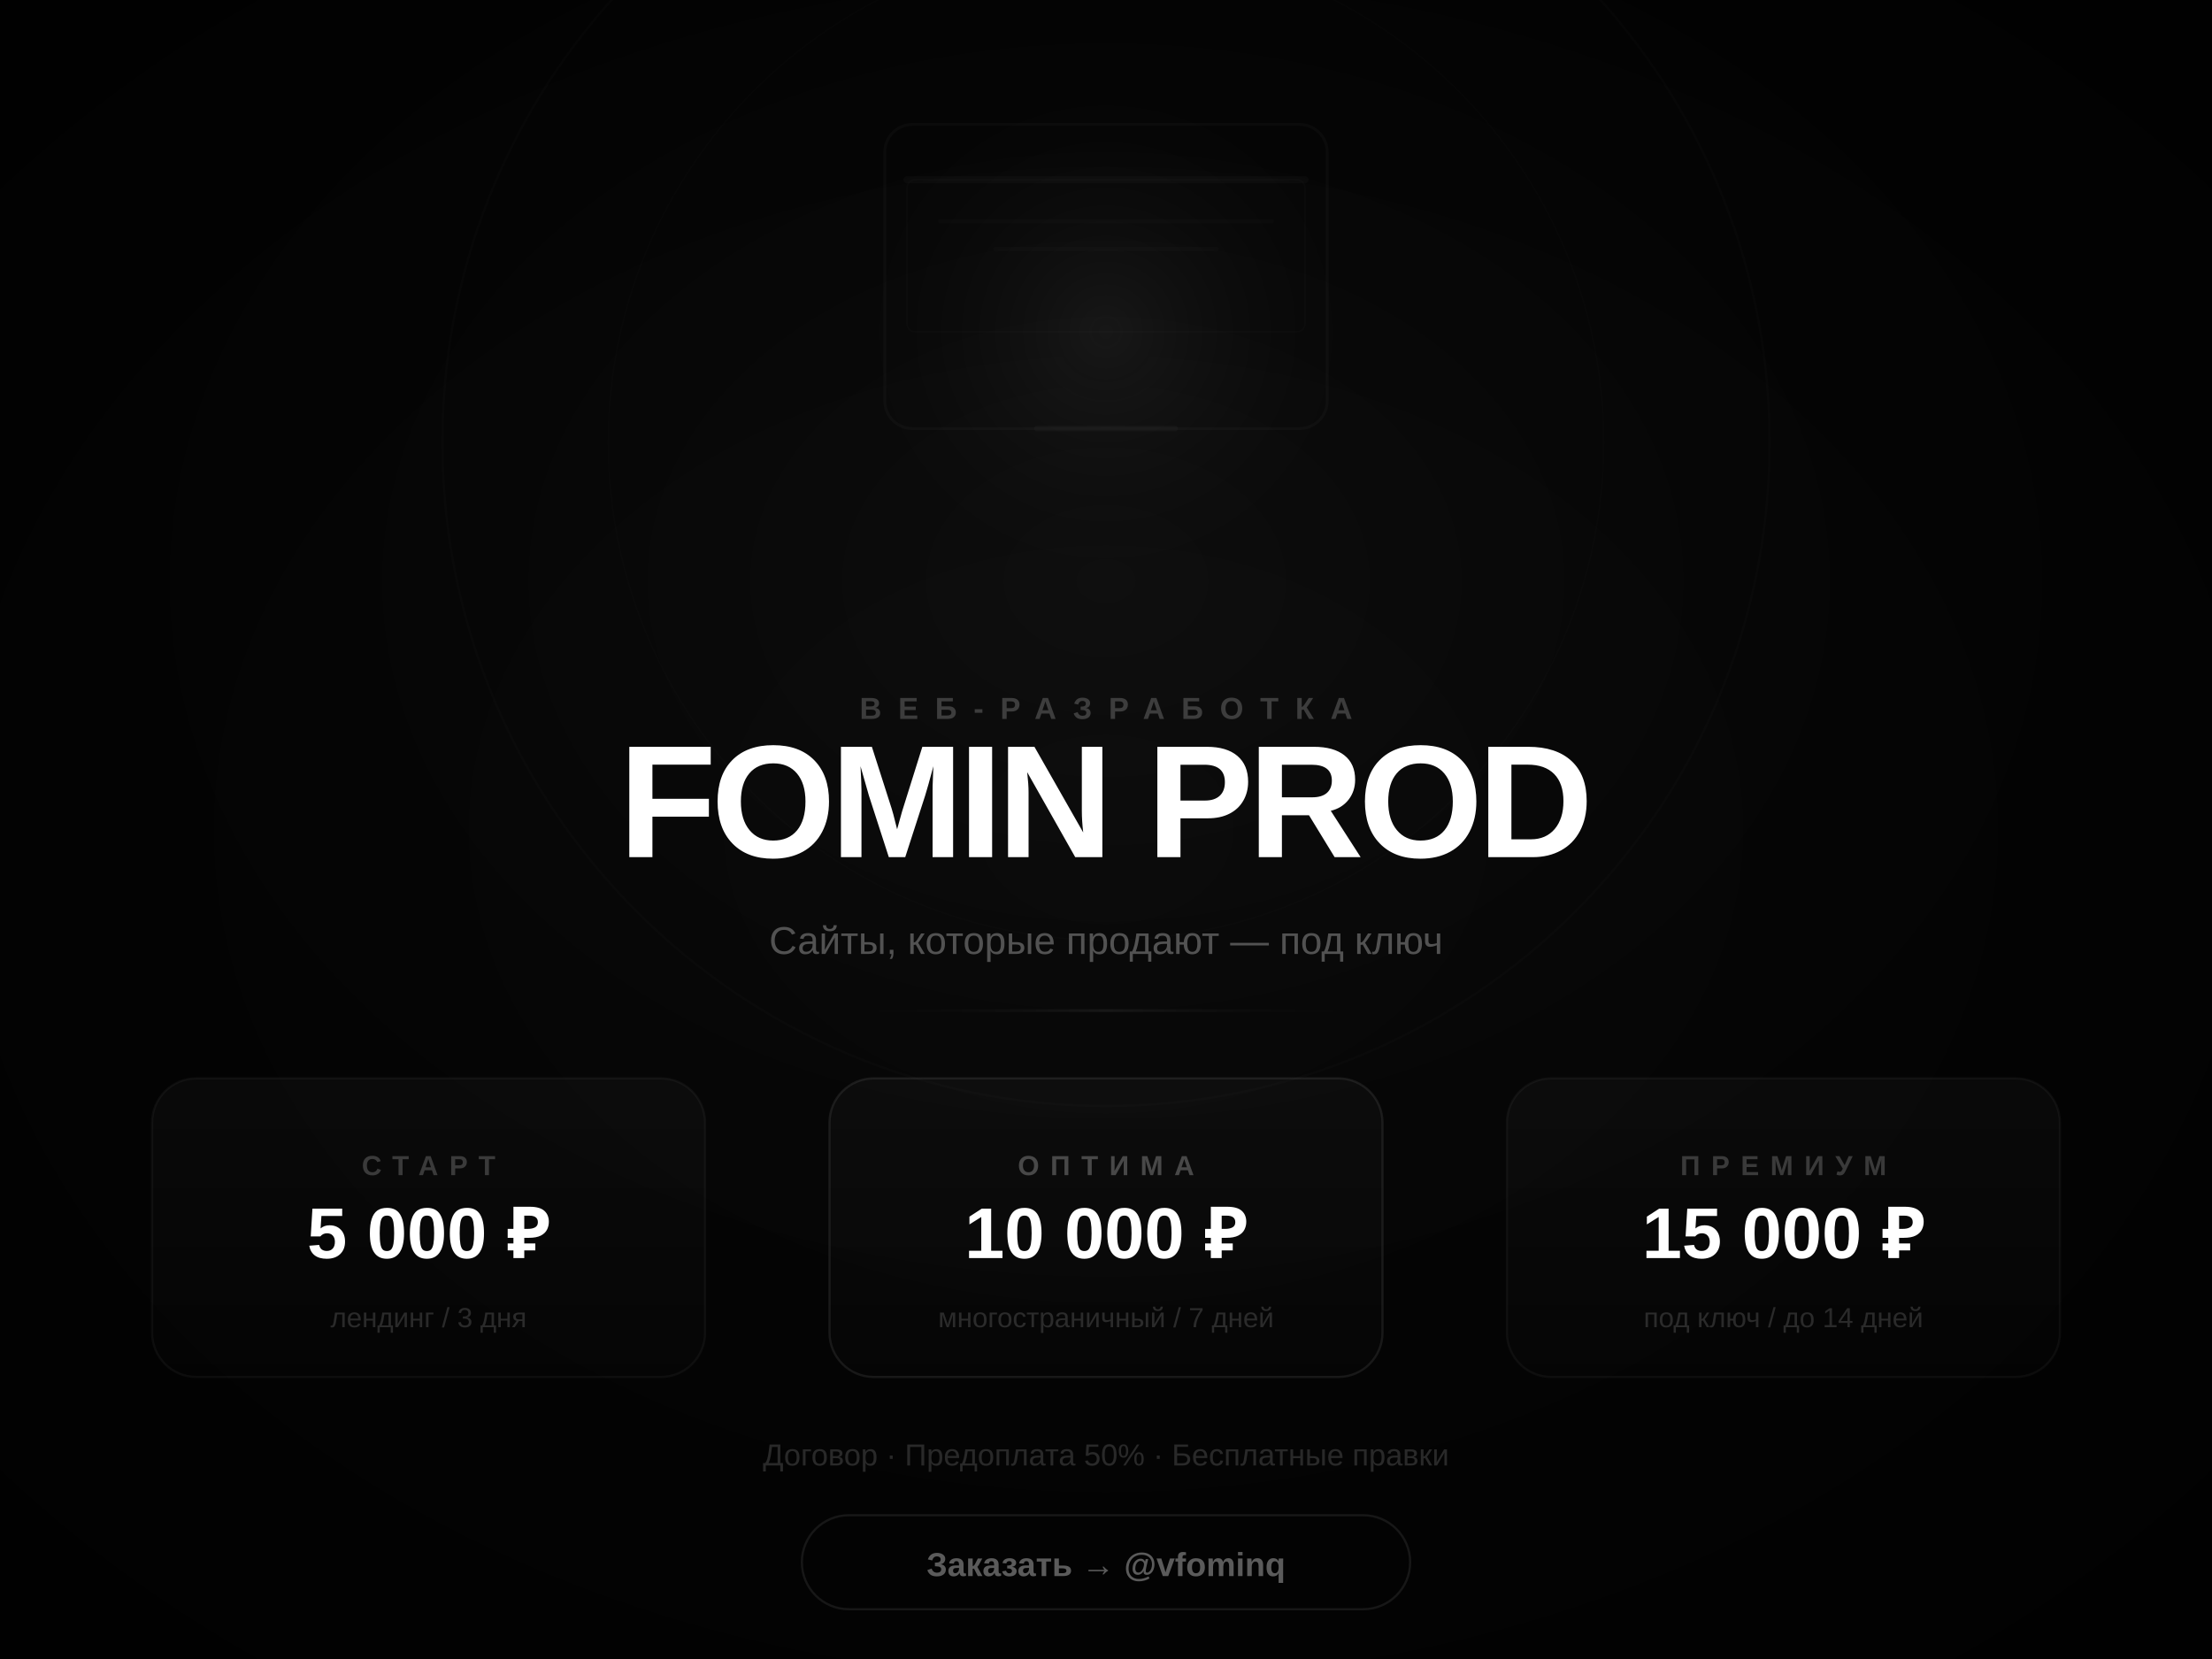
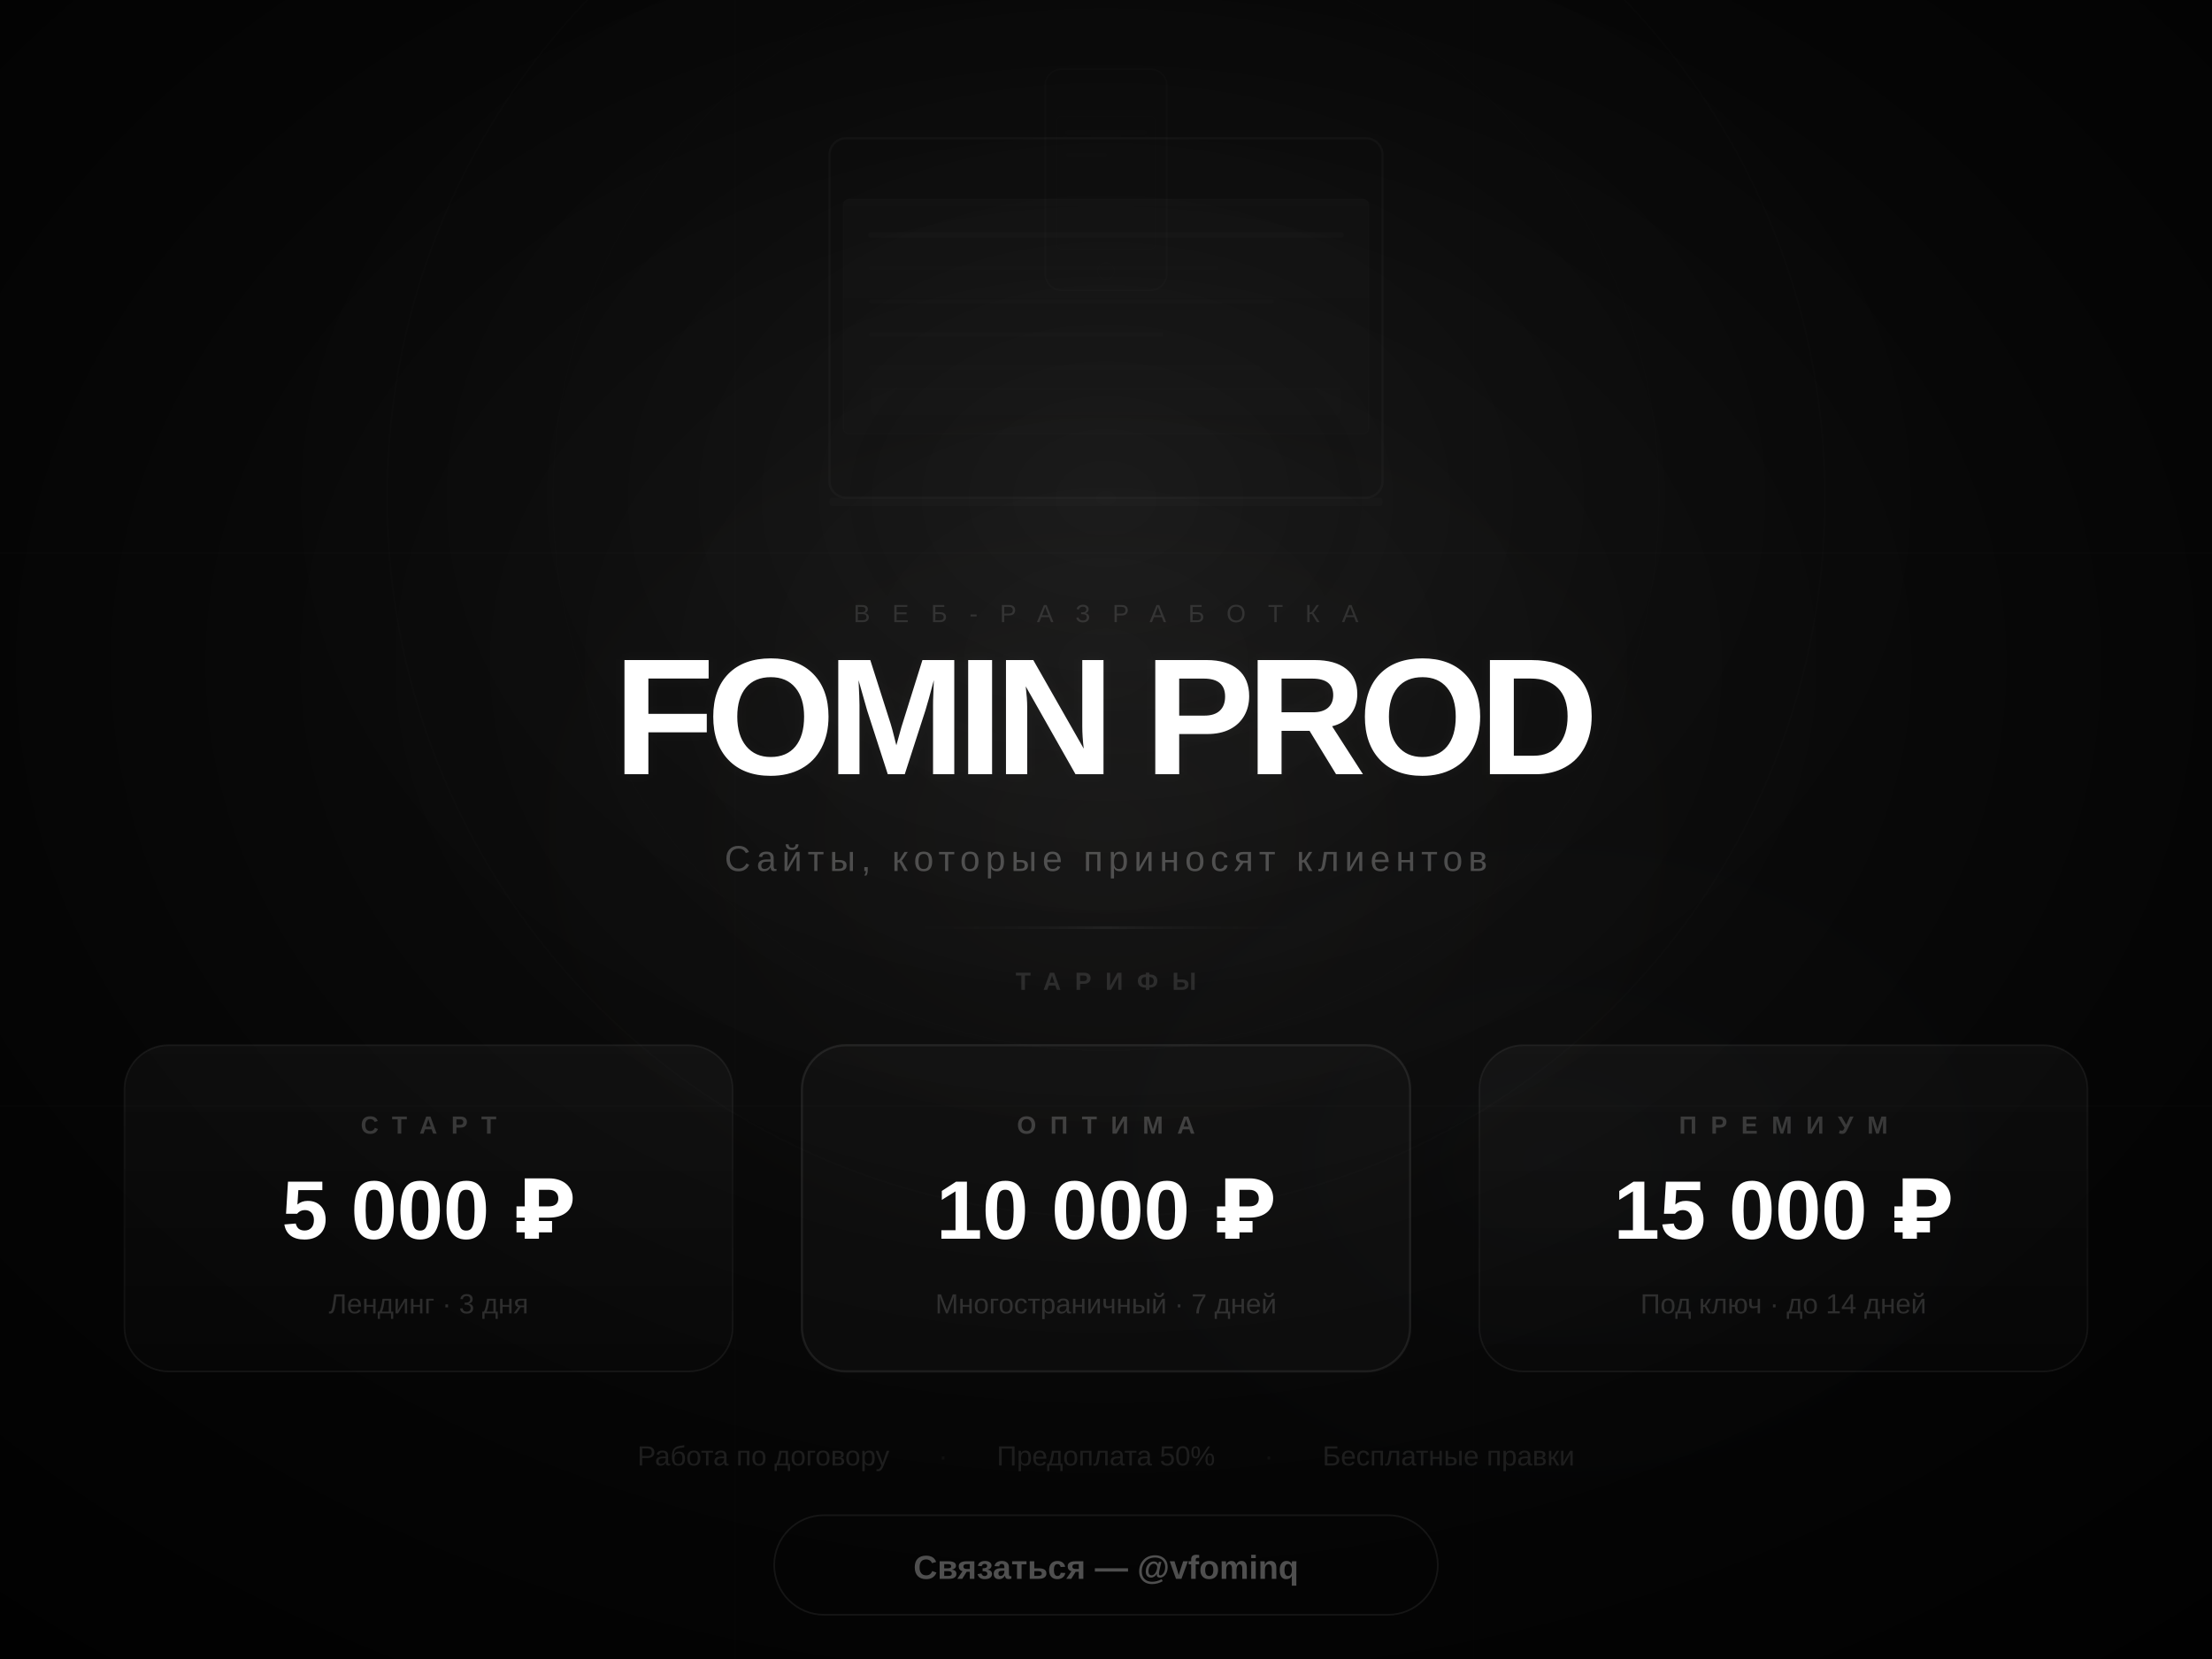
<svg xmlns="http://www.w3.org/2000/svg" width="800" height="600" viewBox="0 0 800 600">
  <defs>
-     <radialGradient id="bg" cx="50%" cy="50%" r="80%">
-       <stop offset="0%" stop-color="#070707" />
-       <stop offset="100%" stop-color="#000" />
+     <radialGradient id="bg" cx="50%" cy="40%" r="85%">
+       <stop offset="0%" stop-color="#111111" />
+       <stop offset="60%" stop-color="#050505" />
+       <stop offset="100%" stop-color="#000000" />
    </radialGradient>
-     <radialGradient id="glow" cx="50%" cy="35%" r="55%">
-       <stop offset="0%" stop-color="rgba(255,255,255,0.035)" />
+     <radialGradient id="mainGlow" cx="50%" cy="30%" r="45%">
+       <stop offset="0%" stop-color="rgba(255,255,255,0.05)" />
      <stop offset="100%" stop-color="transparent" />
    </radialGradient>
-     <radialGradient id="accent" cx="50%" cy="50%" r="50%">
-       <stop offset="0%" stop-color="rgba(255,255,255,0.06)" />
+     <radialGradient id="warmGlow" cx="50%" cy="50%" r="35%">
+       <stop offset="0%" stop-color="rgba(255,245,230,0.025)" />
+       <stop offset="100%" stop-color="transparent" />
+     </radialGradient>
+     <radialGradient id="coolGlow" cx="70%" cy="70%" r="30%">
+       <stop offset="0%" stop-color="rgba(230,240,255,0.015)" />
      <stop offset="100%" stop-color="transparent" />
    </radialGradient>
    <linearGradient id="divider" x1="0" y1="0" x2="1" y2="0">
      <stop offset="0%" stop-color="transparent" />
      <stop offset="50%" stop-color="rgba(255,255,255,0.06)" />
      <stop offset="100%" stop-color="transparent" />
    </linearGradient>
    <linearGradient id="cardGrad" x1="0" y1="0" x2="0" y2="1">
-       <stop offset="0%" stop-color="rgba(255,255,255,0.025)" />
-       <stop offset="100%" stop-color="rgba(255,255,255,0.005)" />
+       <stop offset="0%" stop-color="rgba(255,255,255,0.03)" />
+       <stop offset="100%" stop-color="rgba(255,255,255,0.008)" />
    </linearGradient>
+     <linearGradient id="cardBorder" x1="0" y1="0" x2="0" y2="1">
+       <stop offset="0%" stop-color="rgba(255,255,255,0.06)" />
+       <stop offset="50%" stop-color="rgba(255,255,255,0.03)" />
+       <stop offset="100%" stop-color="rgba(255,255,255,0.06)" />
+     </linearGradient>
+     <linearGradient id="screenGlow" x1="0" y1="0" x2="0" y2="1">
+       <stop offset="0%" stop-color="rgba(255,255,255,0.03)" />
+       <stop offset="100%" stop-color="rgba(255,255,255,0.01)" />
+     </linearGradient>
+     <filter id="softGlow">
+       <feGaussianBlur stdDeviation="2" result="blur" />
+       <feMerge>
+         <feMergeNode in="blur" />
+         <feMergeNode in="SourceGraphic" />
+       </feMerge>
+     </filter>
  </defs>
  <rect width="800" height="600" fill="url(#bg)" />
-   <rect width="800" height="600" fill="url(#glow)" />
-   <circle cx="400" cy="160" r="240" fill="none" stroke="rgba(255,255,255,0.012)" stroke-width="0.8" />
-   <circle cx="400" cy="160" r="180" fill="none" stroke="rgba(255,255,255,0.008)" stroke-width="0.5" />
-   <circle cx="400" cy="120" r="100" fill="url(#accent)" />
-   <g opacity="0.5">
-     <rect x="320" y="45" width="160" height="110" rx="10" fill="none" stroke="rgba(255,255,255,0.05)" stroke-width="1" />
-     <rect x="328" y="65" width="144" height="55" rx="3" fill="none" stroke="rgba(255,255,255,0.025)" stroke-width="0.5" />
-     <line x1="328" y1="65" x2="472" y2="65" stroke="rgba(255,255,255,0.04)" stroke-width="2.5" stroke-linecap="round" />
-     <line x1="340" y1="80" x2="460" y2="80" stroke="rgba(255,255,255,0.02)" stroke-width="1.5" stroke-linecap="round" />
-     <line x1="360" y1="90" x2="440" y2="90" stroke="rgba(255,255,255,0.02)" stroke-width="1.5" stroke-linecap="round" />
-     <line x1="375" y1="155" x2="425" y2="155" stroke="rgba(255,255,255,0.05)" stroke-width="2" stroke-linecap="round" />
+   <rect width="800" height="600" fill="url(#mainGlow)" />
+   <rect width="800" height="600" fill="url(#warmGlow)" />
+   <rect width="800" height="600" fill="url(#coolGlow)" />
+   <line x1="0" y1="200" x2="800" y2="200" stroke="rgba(255,255,255,0.008)" stroke-width="0.5" />
+   <line x1="0" y1="400" x2="800" y2="400" stroke="rgba(255,255,255,0.008)" stroke-width="0.5" />
+   <line x1="266" y1="0" x2="266" y2="600" stroke="rgba(255,255,255,0.005)" stroke-width="0.5" />
+   <line x1="533" y1="0" x2="533" y2="600" stroke="rgba(255,255,255,0.005)" stroke-width="0.5" />
+   <circle cx="400" cy="180" r="260" fill="none" stroke="rgba(255,255,255,0.01)" stroke-width="0.6" />
+   <circle cx="400" cy="180" r="200" fill="none" stroke="rgba(255,255,255,0.005)" stroke-width="0.4" />
+   <g opacity="0.45">
+     <rect x="300" y="50" width="200" height="130" rx="6" fill="none" stroke="rgba(255,255,255,0.06)" stroke-width="0.8" />
+     <rect x="305" y="72" width="190" height="85" rx="2" fill="url(#screenGlow)" stroke="rgba(255,255,255,0.02)" stroke-width="0.3" />
+     <line x1="315" y1="85" x2="485" y2="85" stroke="rgba(255,255,255,0.03)" stroke-width="2" stroke-linecap="round" />
+     <line x1="315" y1="97" x2="440" y2="97" stroke="rgba(255,255,255,0.015)" stroke-width="1.5" stroke-linecap="round" />
+     <line x1="315" y1="109" x2="460" y2="109" stroke="rgba(255,255,255,0.015)" stroke-width="1.5" stroke-linecap="round" />
+     <line x1="315" y1="121" x2="420" y2="121" stroke="rgba(255,255,255,0.015)" stroke-width="1.5" stroke-linecap="round" />
+     <line x1="315" y1="133" x2="455" y2="133" stroke="rgba(255,255,255,0.015)" stroke-width="1.5" stroke-linecap="round" />
+     <rect x="315" y="140" width="170" height="10" rx="2" fill="rgba(255,255,255,0.01)" />
+     <rect x="300" y="180" width="200" height="3" rx="1" fill="rgba(255,255,255,0.03)" />
  </g>
-   <text x="400" y="260" text-anchor="middle" font-family="'Segoe UI',system-ui,Arial,sans-serif" font-size="11" font-weight="600" letter-spacing="6" fill="rgba(255,255,255,0.2)">ВЕБ-РАЗРАБОТКА</text>
-   <text x="400" y="310" text-anchor="middle" font-family="'Segoe UI',system-ui,Arial,sans-serif" font-size="58" font-weight="900" letter-spacing="-2" fill="white">FOMIN PROD</text>
-   <text x="400" y="345" text-anchor="middle" font-family="'Segoe UI',system-ui,Arial,sans-serif" font-size="14" font-weight="400" fill="rgba(255,255,255,0.3)">Сайты, которые продают — под ключ</text>
-   <rect x="300" y="365" width="200" height="1" fill="url(#divider)" />
-   <rect x="55" y="390" width="200" height="108" rx="16" fill="url(#cardGrad)" stroke="rgba(255,255,255,0.04)" stroke-width="0.8" />
-   <text x="155" y="425" text-anchor="middle" font-family="'Segoe UI',system-ui,Arial,sans-serif" font-size="10" font-weight="600" letter-spacing="4" fill="rgba(255,255,255,0.2)">СТАРТ</text>
-   <text x="155" y="455" text-anchor="middle" font-family="'Segoe UI',system-ui,Arial,sans-serif" font-size="26" font-weight="800" fill="white">5 000 ₽</text>
-   <text x="155" y="480" text-anchor="middle" font-family="'Segoe UI',system-ui,Arial,sans-serif" font-size="10" font-weight="400" fill="rgba(255,255,255,0.15)">лендинг / 3 дня</text>
-   <rect x="300" y="390" width="200" height="108" rx="16" fill="url(#cardGrad)" stroke="rgba(255,255,255,0.08)" stroke-width="0.8" />
-   <text x="400" y="425" text-anchor="middle" font-family="'Segoe UI',system-ui,Arial,sans-serif" font-size="10" font-weight="600" letter-spacing="4" fill="rgba(255,255,255,0.25)">ОПТИМА</text>
-   <text x="400" y="455" text-anchor="middle" font-family="'Segoe UI',system-ui,Arial,sans-serif" font-size="26" font-weight="800" fill="white">10 000 ₽</text>
-   <text x="400" y="480" text-anchor="middle" font-family="'Segoe UI',system-ui,Arial,sans-serif" font-size="10" font-weight="400" fill="rgba(255,255,255,0.15)">многостраничный / 7 дней</text>
-   <rect x="545" y="390" width="200" height="108" rx="16" fill="url(#cardGrad)" stroke="rgba(255,255,255,0.04)" stroke-width="0.8" />
-   <text x="645" y="425" text-anchor="middle" font-family="'Segoe UI',system-ui,Arial,sans-serif" font-size="10" font-weight="600" letter-spacing="4" fill="rgba(255,255,255,0.2)">ПРЕМИУМ</text>
-   <text x="645" y="455" text-anchor="middle" font-family="'Segoe UI',system-ui,Arial,sans-serif" font-size="26" font-weight="800" fill="white">15 000 ₽</text>
-   <text x="645" y="480" text-anchor="middle" font-family="'Segoe UI',system-ui,Arial,sans-serif" font-size="10" font-weight="400" fill="rgba(255,255,255,0.15)">под ключ / до 14 дней</text>
-   <text x="400" y="530" text-anchor="middle" font-family="'Segoe UI',system-ui,Arial,sans-serif" font-size="11" font-weight="400" fill="rgba(255,255,255,0.15)">
-     <tspan>Договор  ·  Предоплата 50%  ·  Бесплатные правки</tspan>
+   <g opacity="0.3">
+     <rect x="378" y="25" width="44" height="80" rx="6" fill="none" stroke="rgba(255,255,255,0.04)" stroke-width="0.6" />
+     <rect x="382" y="42" width="36" height="48" rx="2" fill="none" stroke="rgba(255,255,255,0.015)" stroke-width="0.3" />
+     <line x1="386" y1="48" x2="414" y2="48" stroke="rgba(255,255,255,0.02)" stroke-width="1.5" stroke-linecap="round" />
+     <line x1="386" y1="56" x2="400" y2="56" stroke="rgba(255,255,255,0.015)" stroke-width="1" stroke-linecap="round" />
+     <circle cx="400" cy="98" r="3" fill="none" stroke="rgba(255,255,255,0.02)" stroke-width="0.3" />
+   </g>
+   <text x="400" y="225" text-anchor="middle" font-family="system-ui,-apple-system,'Segoe UI',Arial,sans-serif" font-size="9" font-weight="500" letter-spacing="8" fill="rgba(255,255,255,0.12)">ВЕБ-РАЗРАБОТКА</text>
+   <text x="400" y="280" text-anchor="middle" font-family="system-ui,-apple-system,'Segoe UI',Arial,sans-serif" font-size="60" font-weight="900" letter-spacing="-3" fill="rgba(255,255,255,0.03)" filter="url(#softGlow)">FOMIN PROD</text>
+   <text x="400" y="280" text-anchor="middle" font-family="system-ui,-apple-system,'Segoe UI',Arial,sans-serif" font-size="60" font-weight="900" letter-spacing="-3" fill="white">FOMIN PROD</text>
+   <text x="400" y="315" text-anchor="middle" font-family="system-ui,-apple-system,'Segoe UI',Arial,sans-serif" font-size="13" font-weight="400" fill="rgba(255,255,255,0.25)" letter-spacing="2">Сайты, которые приносят клиентов</text>
+   <rect x="320" y="335" width="160" height="1" fill="url(#divider)" />
+   <text x="400" y="358" text-anchor="middle" font-family="system-ui,-apple-system,'Segoe UI',Arial,sans-serif" font-size="9" font-weight="600" letter-spacing="5" fill="rgba(255,255,255,0.12)">ТАРИФЫ</text>
+   <g>
+     <rect x="45" y="378" width="220" height="118" rx="16" fill="url(#cardGrad)" stroke="url(#cardBorder)" stroke-width="0.6" />
+     <text x="155" y="410" text-anchor="middle" font-family="system-ui,-apple-system,'Segoe UI',Arial,sans-serif" font-size="9" font-weight="600" letter-spacing="5" fill="rgba(255,255,255,0.18)">СТАРТ</text>
+     <text x="155" y="448" text-anchor="middle" font-family="system-ui,-apple-system,'Segoe UI',Arial,sans-serif" font-size="30" font-weight="800" fill="white">5 000 ₽</text>
+     <text x="155" y="475" text-anchor="middle" font-family="system-ui,-apple-system,'Segoe UI',Arial,sans-serif" font-size="10" font-weight="400" fill="rgba(255,255,255,0.15)">Лендинг · 3 дня</text>
+   </g>
+   <g>
+     <rect x="290" y="378" width="220" height="118" rx="16" fill="rgba(255,255,255,0.02)" stroke="rgba(255,255,255,0.08)" stroke-width="0.8" />
+     <text x="400" y="410" text-anchor="middle" font-family="system-ui,-apple-system,'Segoe UI',Arial,sans-serif" font-size="9" font-weight="600" letter-spacing="5" fill="rgba(255,255,255,0.2)">ОПТИМА</text>
+     <text x="400" y="448" text-anchor="middle" font-family="system-ui,-apple-system,'Segoe UI',Arial,sans-serif" font-size="30" font-weight="800" fill="white">10 000 ₽</text>
+     <text x="400" y="475" text-anchor="middle" font-family="system-ui,-apple-system,'Segoe UI',Arial,sans-serif" font-size="10" font-weight="400" fill="rgba(255,255,255,0.15)">Многостраничный · 7 дней</text>
+   </g>
+   <g>
+     <rect x="535" y="378" width="220" height="118" rx="16" fill="url(#cardGrad)" stroke="url(#cardBorder)" stroke-width="0.6" />
+     <text x="645" y="410" text-anchor="middle" font-family="system-ui,-apple-system,'Segoe UI',Arial,sans-serif" font-size="9" font-weight="600" letter-spacing="5" fill="rgba(255,255,255,0.18)">ПРЕМИУМ</text>
+     <text x="645" y="448" text-anchor="middle" font-family="system-ui,-apple-system,'Segoe UI',Arial,sans-serif" font-size="30" font-weight="800" fill="white">15 000 ₽</text>
+     <text x="645" y="475" text-anchor="middle" font-family="system-ui,-apple-system,'Segoe UI',Arial,sans-serif" font-size="10" font-weight="400" fill="rgba(255,255,255,0.15)">Под ключ · до 14 дней</text>
+   </g>
+   <text x="400" y="530" text-anchor="middle" font-family="system-ui,-apple-system,'Segoe UI',Arial,sans-serif" font-size="10" font-weight="400" fill="rgba(255,255,255,0.1)">
+     <tspan>Работа по договору</tspan>
+     <tspan dx="15" fill="rgba(255,255,255,0.04)">·</tspan>
+     <tspan dx="15">Предоплата 50%</tspan>
+     <tspan dx="15" fill="rgba(255,255,255,0.04)">·</tspan>
+     <tspan dx="15">Бесплатные правки</tspan>
  </text>
-   <rect x="290" y="548" width="220" height="34" rx="17" fill="none" stroke="rgba(255,255,255,0.08)" stroke-width="0.8" />
-   <text x="400" y="570" text-anchor="middle" font-family="'Segoe UI',system-ui,Arial,sans-serif" font-size="12" font-weight="600" fill="rgba(255,255,255,0.35)">Заказать → @vfominq</text>
+   <rect x="280" y="548" width="240" height="36" rx="18" fill="none" stroke="rgba(255,255,255,0.07)" stroke-width="0.6" />
+   <text x="400" y="571" text-anchor="middle" font-family="system-ui,-apple-system,'Segoe UI',Arial,sans-serif" font-size="12" font-weight="600" fill="rgba(255,255,255,0.3)">Связаться — @vfominq</text>
</svg>
